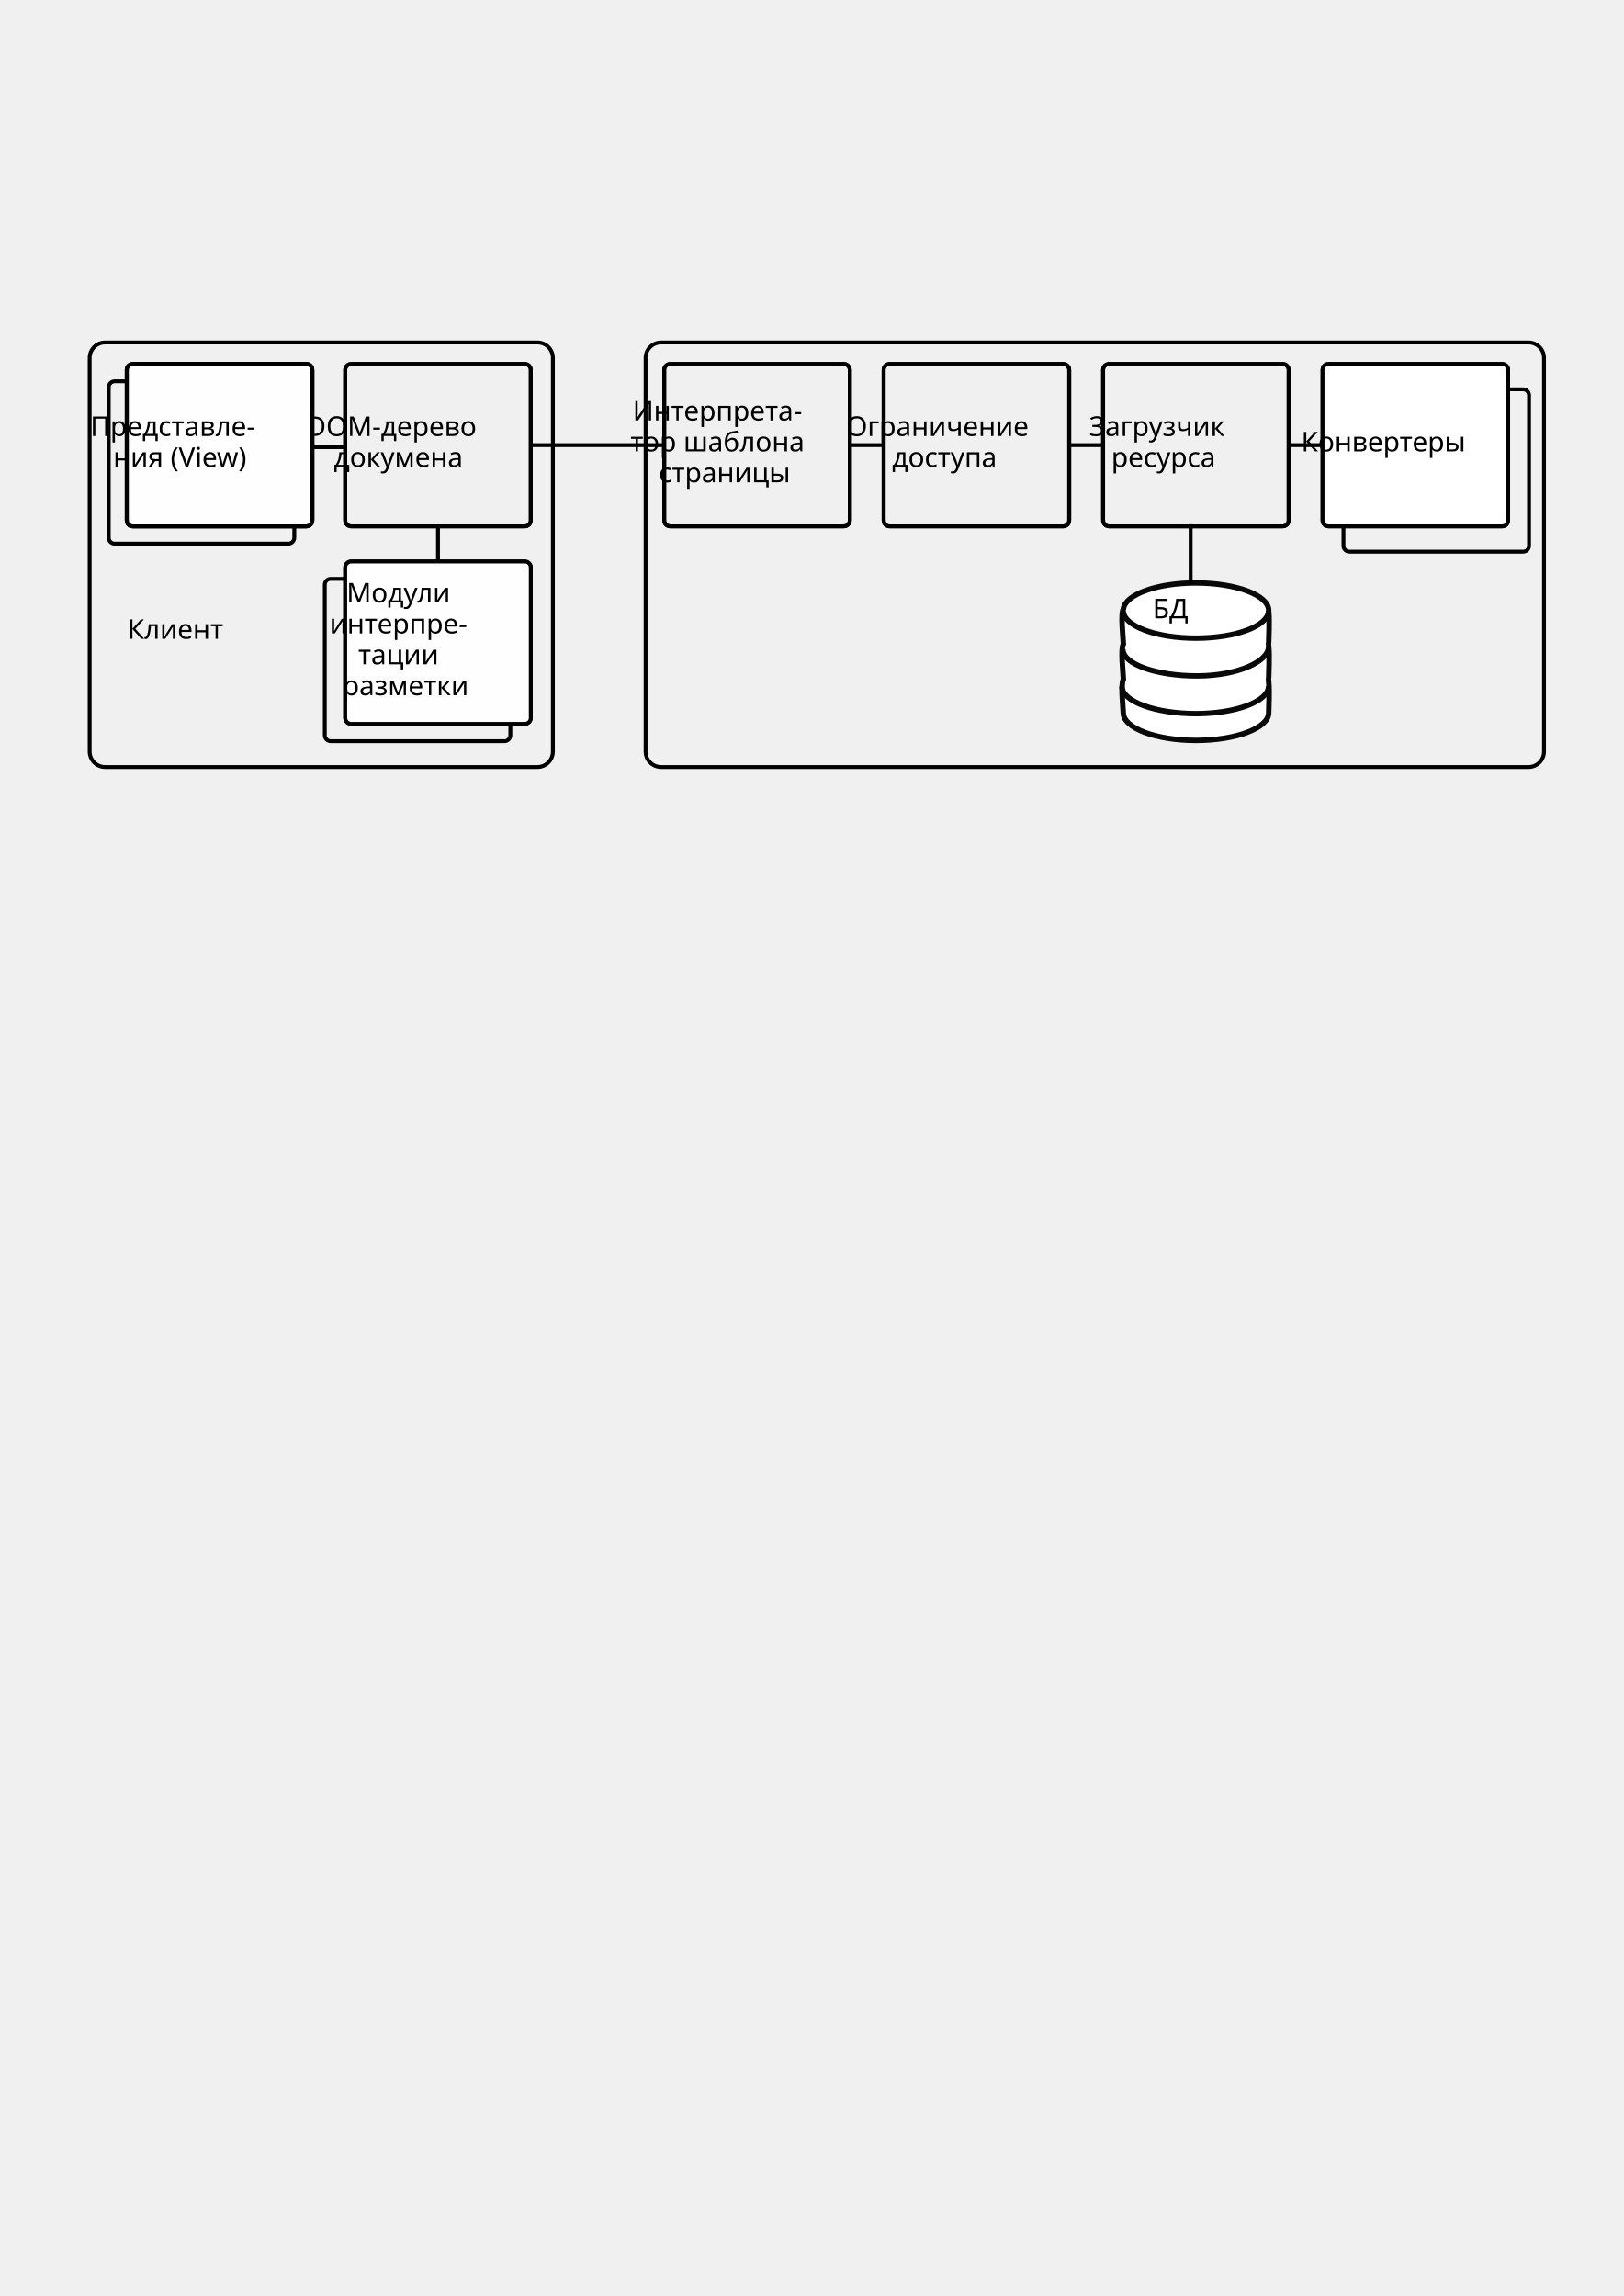
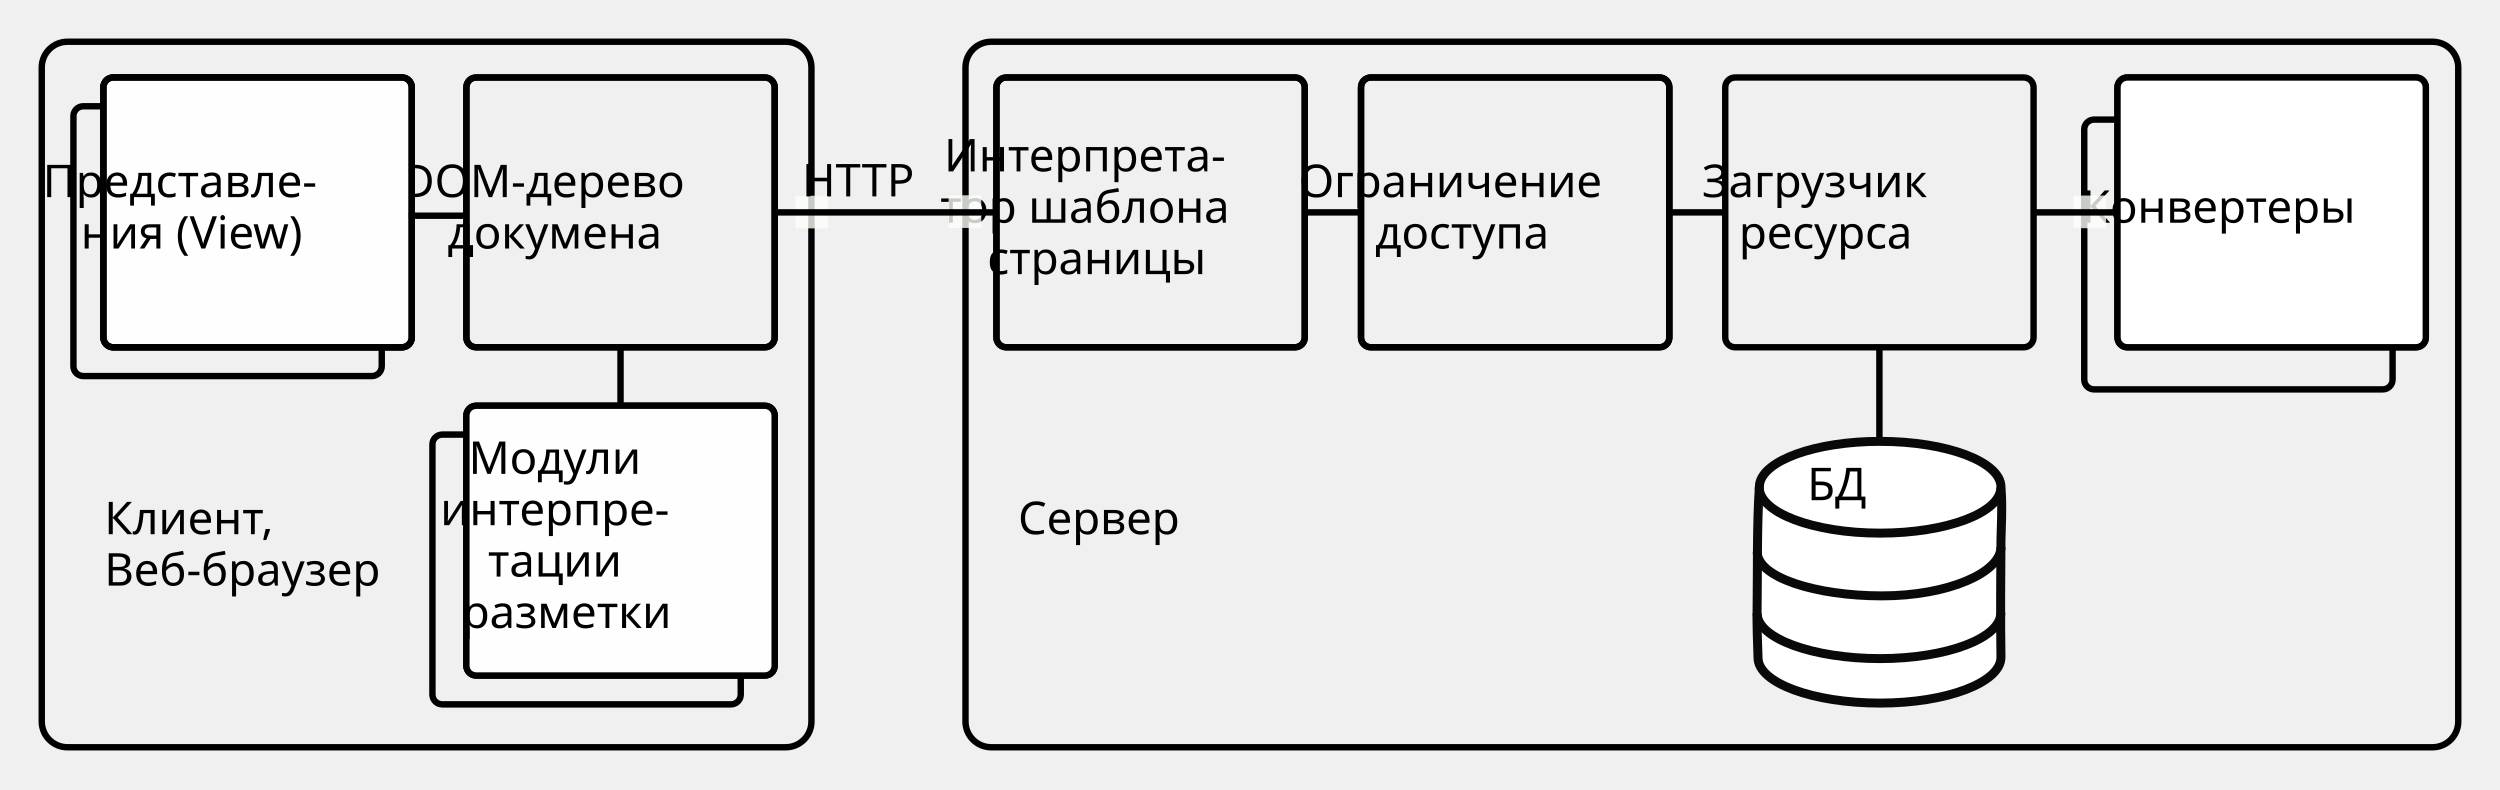
- <svg xmlns="http://www.w3.org/2000/svg" width="210mm" height="297mm" viewBox="0 0 210 297" version="1.1" id="svg8">
+ <svg xmlns="http://www.w3.org/2000/svg" width="194.596mm" height="61.415mm" viewBox="0 0 194.596 61.415" version="1.1" id="svg8">
  <defs id="defs2">
-     <marker orient="auto" refY="0.0" refX="0.0" id="marker8832" style="overflow:visible;">
-       <path id="path8830" style="fill-rule:evenodd;stroke-width:0.625;stroke-linejoin:round;stroke:#000000;stroke-opacity:1;fill:#000000;fill-opacity:1" d="M 8.719,4.034 L -2.207,0.016 L 8.719,-4.002 C 6.973,-1.63 6.983,1.616 8.719,4.034 z " transform="scale(0.6) rotate(180) translate(0,0)" />
+     <marker orient="auto" refY="0" refX="0" id="marker8832" style="overflow:visible">
+       <path id="path8830" style="fill:#000000;fill-opacity:1;fill-rule:evenodd;stroke:#000000;stroke-width:0.625;stroke-linejoin:round;stroke-opacity:1" d="M 8.719,4.034 -2.207,0.016 8.719,-4.002 c -1.745,2.372 -1.735,5.617 -6e-7,8.035 z" transform="scale(-0.6)" />
    </marker>
-     <marker orient="auto" refY="0.0" refX="0.0" id="marker8744" style="overflow:visible">
-       <path id="path8742" style="fill-rule:evenodd;stroke-width:0.625;stroke-linejoin:round;stroke:#000000;stroke-opacity:1;fill:#000000;fill-opacity:1" d="M 8.719,4.034 L -2.207,0.016 L 8.719,-4.002 C 6.973,-1.63 6.983,1.616 8.719,4.034 z " transform="scale(0.6) translate(0,0)" />
+     <marker orient="auto" refY="0" refX="0" id="marker8744" style="overflow:visible">
+       <path id="path8742" style="fill:#000000;fill-opacity:1;fill-rule:evenodd;stroke:#000000;stroke-width:0.625;stroke-linejoin:round;stroke-opacity:1" d="M 8.719,4.034 -2.207,0.016 8.719,-4.002 c -1.745,2.372 -1.735,5.617 -6e-7,8.035 z" transform="scale(0.6)" />
    </marker>
-     <marker orient="auto" refY="0.0" refX="0.0" id="Arrow1Sstart" style="overflow:visible">
-       <path id="path4680" d="M 0.0,0.0 L 5.0,-5.0 L -12.5,0.0 L 5.0,5.0 L 0.0,0.0 z " style="fill-rule:evenodd;stroke:#000000;stroke-width:1pt;stroke-opacity:1;fill:#000000;fill-opacity:1" transform="scale(0.2) translate(6,0)" />
+     <marker orient="auto" refY="0" refX="0" id="Arrow1Sstart" style="overflow:visible">
+       <path id="path4680" d="M 0,0 5,-5 -12.5,0 5,5 Z" style="fill:#000000;fill-opacity:1;fill-rule:evenodd;stroke:#000000;stroke-width:1pt;stroke-opacity:1" transform="matrix(0.2,0,0,0.2,1.2,0)" />
    </marker>
-     <marker orient="auto" refY="0.0" refX="0.0" id="Arrow1Mstart" style="overflow:visible">
-       <path id="path4674" d="M 0.0,0.0 L 5.0,-5.0 L -12.5,0.0 L 5.0,5.0 L 0.0,0.0 z " style="fill-rule:evenodd;stroke:#000000;stroke-width:1pt;stroke-opacity:1;fill:#000000;fill-opacity:1" transform="scale(0.4) translate(10,0)" />
+     <marker orient="auto" refY="0" refX="0" id="Arrow1Mstart" style="overflow:visible">
+       <path id="path4674" d="M 0,0 5,-5 -12.5,0 5,5 Z" style="fill:#000000;fill-opacity:1;fill-rule:evenodd;stroke:#000000;stroke-width:1pt;stroke-opacity:1" transform="matrix(0.4,0,0,0.4,4,0)" />
    </marker>
    <clipPath id="clipEmfPath1" clipPathUnits="userSpaceOnUse">
-       <path id="path3680" d="M 0,0 L 545.034,0 L 545.034,114.761 L 0,114.761 z" />
+       <path id="path3680" d="M 0,0 H 545.034 V 114.761 H 0 Z" />
    </clipPath>
    <pattern y="0" x="0" height="6" width="6" patternUnits="userSpaceOnUse" id="EMFhbasepattern" />
    <clipPath id="clipEmfPath1-3" clipPathUnits="userSpaceOnUse">
-       <path id="path4523" d="M 0,0 L 545.034,0 L 545.034,114.761 L 0,114.761 z" />
+       <path id="path4523" d="M 0,0 H 545.034 V 114.761 H 0 Z" />
    </clipPath>
    <pattern y="0" x="0" height="6" width="6" patternUnits="userSpaceOnUse" id="EMFhbasepattern-6" />
    <marker orient="auto" refY="0" refX="0" id="marker6632-4" style="overflow:visible">
      <path id="path6630-5" style="fill:#000000;fill-opacity:1;fill-rule:evenodd;stroke:#000000;stroke-width:0.625;stroke-linejoin:round;stroke-opacity:1" d="M 8.719,4.034 -2.207,0.016 8.719,-4.002 c -1.745,2.372 -1.735,5.617 -6e-7,8.035 z" transform="scale(0.6)" />
    </marker>
    <marker orient="auto" refY="0" refX="0" id="marker6684-1" style="overflow:visible">
      <path id="path6682-7" style="fill:#000000;fill-opacity:1;fill-rule:evenodd;stroke:#000000;stroke-width:0.625;stroke-linejoin:round;stroke-opacity:1" d="M 8.719,4.034 -2.207,0.016 8.719,-4.002 c -1.745,2.372 -1.735,5.617 -6e-7,8.035 z" transform="scale(-0.6)" />
    </marker>
    <marker orient="auto" refY="0" refX="0" id="marker6632-0" style="overflow:visible">
      <path id="path6630-2" style="fill:#000000;fill-opacity:1;fill-rule:evenodd;stroke:#000000;stroke-width:0.625;stroke-linejoin:round;stroke-opacity:1" d="M 8.719,4.034 -2.207,0.016 8.719,-4.002 c -1.745,2.372 -1.735,5.617 -6e-7,8.035 z" transform="scale(0.6)" />
    </marker>
    <marker orient="auto" refY="0" refX="0" id="marker6684-5" style="overflow:visible">
      <path id="path6682-8" style="fill:#000000;fill-opacity:1;fill-rule:evenodd;stroke:#000000;stroke-width:0.625;stroke-linejoin:round;stroke-opacity:1" d="M 8.719,4.034 -2.207,0.016 8.719,-4.002 c -1.745,2.372 -1.735,5.617 -6e-7,8.035 z" transform="scale(-0.6)" />
    </marker>
  </defs>
-   <g id="layer2">
-     <path style="opacity:1;fill:none;fill-opacity:1;stroke:#000000;stroke-width:0.5;stroke-linecap:square;stroke-linejoin:miter;stroke-miterlimit:4;stroke-dasharray:none;stroke-dashoffset:0;stroke-opacity:1" d="M 68.97,57.582 H 85.838" id="path6628" />
+   <g id="layer2" transform="translate(-8.34718,-41.05029)">
    <g id="g10137">
      <g id="g4645" transform="translate(1.322917,32.35476)">
        <rect ry="0.765" y="42.522" x="40.684" height="21" width="24" id="rect6570" style="opacity:1;fill:none;fill-opacity:1;stroke:#000000;stroke-width:0.5;stroke-linecap:square;stroke-linejoin:miter;stroke-miterlimit:4;stroke-dasharray:none;stroke-dashoffset:0;stroke-opacity:1" />
        <rect ry="0.765" y="40.278" x="43.325" height="21" width="24" id="rect4635" style="opacity:1;fill:none;fill-opacity:1;stroke:#000000;stroke-width:0.5;stroke-linecap:square;stroke-linejoin:miter;stroke-miterlimit:4;stroke-dasharray:none;stroke-dashoffset:0;stroke-opacity:1" />
        <rect style="opacity:1;fill:#fefefe;fill-opacity:1;stroke:#000000;stroke-width:0.5;stroke-linecap:square;stroke-linejoin:miter;stroke-miterlimit:4;stroke-dasharray:none;stroke-dashoffset:0;stroke-opacity:1" id="rect4643" width="24" height="21" x="43.325" y="40.278" ry="0.765" />
        <text id="text4641" y="45.579" x="55.254" style="font-style:normal;font-variant:normal;font-weight:normal;font-stretch:normal;font-size:3.528px;line-height:4px;font-family:Calibri;-inkscape-font-specification:'Calibri, Normal';font-variant-ligatures:normal;font-variant-caps:normal;font-variant-numeric:normal;font-feature-settings:normal;text-align:center;letter-spacing:0px;word-spacing:0px;writing-mode:lr-tb;text-anchor:middle;fill:#000000;fill-opacity:1;stroke:none;stroke-width:0.265px;stroke-linecap:butt;stroke-linejoin:miter;stroke-opacity:1" xml:space="preserve">
          <tspan id="tspan4639" y="45.579" x="55.254" style="stroke-width:0.265px">Модули</tspan>
          <tspan id="tspan6548" y="49.579" x="55.254" style="stroke-width:0.265px">интерпре-</tspan>
          <tspan id="tspan6562" y="53.579" x="55.254" style="stroke-width:0.265px">тации</tspan>
          <tspan id="tspan6568" y="57.579" x="55.254" style="stroke-width:0.265px">разметки</tspan>
        </text>
      </g>
      <path id="path4666" d="m 56.648,68.238 v 4.321" style="opacity:1;fill:none;fill-opacity:1;stroke:#000000;stroke-width:0.5;stroke-linecap:square;stroke-linejoin:miter;stroke-miterlimit:4;stroke-dasharray:none;stroke-dashoffset:0;stroke-opacity:1" />
      <g id="g7576">
        <g id="g4631" transform="translate(1.322917,6.803571)">
          <rect ry="0.765" y="40.278" x="43.325" height="21" width="24" id="rect4559" style="opacity:1;fill:none;fill-opacity:1;stroke:#000000;stroke-width:0.5;stroke-linecap:square;stroke-linejoin:miter;stroke-miterlimit:4;stroke-dasharray:none;stroke-dashoffset:0;stroke-opacity:1" />
          <text id="text4572" y="49.595" x="55.254" style="font-style:normal;font-variant:normal;font-weight:normal;font-stretch:normal;font-size:3.528px;line-height:4px;font-family:Calibri;-inkscape-font-specification:'Calibri, Normal';font-variant-ligatures:normal;font-variant-caps:normal;font-variant-numeric:normal;font-feature-settings:normal;text-align:center;letter-spacing:0px;word-spacing:0px;writing-mode:lr-tb;text-anchor:middle;fill:#000000;fill-opacity:1;stroke:none;stroke-width:0.265px;stroke-linecap:butt;stroke-linejoin:miter;stroke-opacity:1" xml:space="preserve">
            <tspan y="49.595" x="55.254" id="tspan4594" style="stroke-width:0.265px">DOM-дерево</tspan>
            <tspan id="tspan4598" y="53.595" x="55.254" style="stroke-width:0.265px">докумена</tspan>
          </text>
          <rect style="opacity:1;fill:none;fill-opacity:1;stroke:#000000;stroke-width:0.5;stroke-linecap:square;stroke-linejoin:miter;stroke-miterlimit:4;stroke-dasharray:none;stroke-dashoffset:0;stroke-opacity:1" id="rect4633" width="24" height="21" x="43.325" y="40.278" ry="0.765" />
        </g>
        <g transform="translate(-26.9283,6.803571)" id="g6582">
          <rect ry="0.765" y="42.518" x="40.991" height="21" width="24" id="rect6598" style="opacity:1;fill:none;fill-opacity:1;stroke:#000000;stroke-width:0.5;stroke-linecap:square;stroke-linejoin:miter;stroke-miterlimit:4;stroke-dasharray:none;stroke-dashoffset:0;stroke-opacity:1" />
          <rect style="opacity:1;fill:none;fill-opacity:1;stroke:#000000;stroke-width:0.5;stroke-linecap:square;stroke-linejoin:miter;stroke-miterlimit:4;stroke-dasharray:none;stroke-dashoffset:0;stroke-opacity:1" id="rect6572" width="24" height="21" x="43.325" y="40.278" ry="0.765" />
          <rect style="opacity:1;fill:#fefefe;fill-opacity:1;stroke:#000000;stroke-width:0.5;stroke-linecap:square;stroke-linejoin:miter;stroke-miterlimit:4;stroke-dasharray:none;stroke-dashoffset:0;stroke-opacity:1" id="rect6584" width="24" height="21" x="43.325" y="40.278" ry="0.765" />
          <text xml:space="preserve" style="font-style:normal;font-variant:normal;font-weight:normal;font-stretch:normal;font-size:3.528px;line-height:4px;font-family:Calibri;-inkscape-font-specification:'Calibri, Normal';font-variant-ligatures:normal;font-variant-caps:normal;font-variant-numeric:normal;font-feature-settings:normal;text-align:center;letter-spacing:0px;word-spacing:0px;writing-mode:lr-tb;text-anchor:middle;fill:#000000;fill-opacity:1;stroke:none;stroke-width:0.265px;stroke-linecap:butt;stroke-linejoin:miter;stroke-opacity:1" x="55.237" y="49.595" id="text6578">
            <tspan style="stroke-width:0.265px" x="55.237" y="49.595" id="tspan6576">Представле-</tspan>
            <tspan style="stroke-width:0.265px" x="55.237" y="53.595" id="tspan6602">ния (View)</tspan>
          </text>
          <rect ry="0.765" y="40.278" x="43.325" height="21" width="24" id="rect6580" style="opacity:1;fill:none;fill-opacity:1;stroke:#000000;stroke-width:0.5;stroke-linecap:square;stroke-linejoin:miter;stroke-miterlimit:4;stroke-dasharray:none;stroke-dashoffset:0;stroke-opacity:1" />
        </g>
        <path style="opacity:1;fill:none;fill-opacity:1;stroke:#000000;stroke-width:0.5;stroke-linecap:square;stroke-linejoin:miter;stroke-miterlimit:4;stroke-dasharray:none;stroke-dashoffset:0;stroke-opacity:1" d="m 40.42,57.841 h 4.014" id="path6628-5" />
      </g>
    </g>
    <g id="g10109">
+       <path id="path4666-7" d="m 154.637,68.139 v 7.142" style="opacity:1;fill:none;fill-opacity:1;stroke:#000000;stroke-width:0.5;stroke-linecap:square;stroke-linejoin:miter;stroke-miterlimit:4;stroke-dasharray:none;stroke-dashoffset:0;stroke-opacity:1" />
      <g id="g5698" transform="translate(42.58306,6.803571)">
        <rect ry="0.765" y="40.278" x="43.325" height="21" width="24" id="rect5688" style="opacity:1;fill:none;fill-opacity:1;stroke:#000000;stroke-width:0.5;stroke-linecap:square;stroke-linejoin:miter;stroke-miterlimit:4;stroke-dasharray:none;stroke-dashoffset:0;stroke-opacity:1" />
        <text id="text5694" y="47.584" x="55.254" style="font-style:normal;font-variant:normal;font-weight:normal;font-stretch:normal;font-size:3.528px;line-height:4px;font-family:Calibri;-inkscape-font-specification:'Calibri, Normal';font-variant-ligatures:normal;font-variant-caps:normal;font-variant-numeric:normal;font-feature-settings:normal;text-align:center;letter-spacing:0px;word-spacing:0px;writing-mode:lr-tb;text-anchor:middle;fill:#000000;fill-opacity:1;stroke:none;stroke-width:0.265px;stroke-linecap:butt;stroke-linejoin:miter;stroke-opacity:1" xml:space="preserve">
          <tspan id="tspan5692" y="47.584" x="55.254" style="stroke-width:0.265px">Интерпрета-</tspan>
          <tspan id="tspan6552" y="51.584" x="55.254" style="stroke-width:0.265px">тор шаблона</tspan>
          <tspan id="tspan6554" y="55.584" x="55.254" style="stroke-width:0.265px">страницы</tspan>
        </text>
        <rect style="opacity:1;fill:none;fill-opacity:1;stroke:#000000;stroke-width:0.5;stroke-linecap:square;stroke-linejoin:miter;stroke-miterlimit:4;stroke-dasharray:none;stroke-dashoffset:0;stroke-opacity:1" id="rect5696" width="24" height="21" x="43.325" y="40.278" ry="0.765" />
      </g>
      <g transform="translate(70.96107,6.803571)" id="g8038">
        <rect style="opacity:1;fill:none;fill-opacity:1;stroke:#000000;stroke-width:0.5;stroke-linecap:square;stroke-linejoin:miter;stroke-miterlimit:4;stroke-dasharray:none;stroke-dashoffset:0;stroke-opacity:1" id="rect8026" width="24" height="21" x="43.325" y="40.278" ry="0.765" />
        <text xml:space="preserve" style="font-style:normal;font-variant:normal;font-weight:normal;font-stretch:normal;font-size:3.528px;line-height:4px;font-family:Calibri;-inkscape-font-specification:'Calibri, Normal';font-variant-ligatures:normal;font-variant-caps:normal;font-variant-numeric:normal;font-feature-settings:normal;text-align:center;letter-spacing:0px;word-spacing:0px;writing-mode:lr-tb;text-anchor:middle;fill:#000000;fill-opacity:1;stroke:none;stroke-width:0.265px;stroke-linecap:butt;stroke-linejoin:miter;stroke-opacity:1" x="55.325" y="49.595" id="text8034">
          <tspan id="tspan8045" style="stroke-width:0.265px" x="55.325" y="49.595">Ограничение</tspan>
          <tspan id="tspan8049" style="stroke-width:0.265px" x="55.325" y="53.595">доступа</tspan>
        </text>
        <rect ry="0.765" y="40.278" x="43.325" height="21" width="24" id="rect8036" style="opacity:1;fill:none;fill-opacity:1;stroke:#000000;stroke-width:0.5;stroke-linecap:square;stroke-linejoin:miter;stroke-miterlimit:4;stroke-dasharray:none;stroke-dashoffset:0;stroke-opacity:1" />
      </g>
-       <g id="g8061" transform="translate(99.3443,6.803571)">
+       <g transform="translate(127.1984,6.803571)" id="g8077">
+         <rect style="opacity:1;fill:none;fill-opacity:1;stroke:#000000;stroke-width:0.5;stroke-linecap:square;stroke-linejoin:miter;stroke-miterlimit:4;stroke-dasharray:none;stroke-dashoffset:0;stroke-opacity:1" id="rect8081" width="24" height="21" x="43.383" y="43.556" ry="0.765" />
+         <rect style="opacity:1;fill:none;fill-opacity:1;stroke:#000000;stroke-width:0.5;stroke-linecap:square;stroke-linejoin:miter;stroke-miterlimit:4;stroke-dasharray:none;stroke-dashoffset:0;stroke-opacity:1" id="rect8067" width="24" height="21" x="45.971" y="40.278" ry="0.765" />
+         <rect ry="0.765" y="40.278" x="45.971" height="21" width="24" id="rect8075" style="opacity:1;fill:#ffffff;fill-opacity:1;stroke:#000000;stroke-width:0.5;stroke-linecap:square;stroke-linejoin:miter;stroke-miterlimit:4;stroke-dasharray:none;stroke-dashoffset:0;stroke-opacity:1" />
+         <text xml:space="preserve" style="font-style:normal;font-variant:normal;font-weight:normal;font-stretch:normal;font-size:3.528px;line-height:4px;font-family:Calibri;-inkscape-font-specification:'Calibri, Normal';font-variant-ligatures:normal;font-variant-caps:normal;font-variant-numeric:normal;font-feature-settings:normal;text-align:center;letter-spacing:0px;word-spacing:0px;writing-mode:lr-tb;text-anchor:middle;fill:#000000;fill-opacity:1;stroke:none;stroke-width:0.265px;stroke-linecap:butt;stroke-linejoin:miter;stroke-opacity:1" x="57.971" y="51.584" id="text8073">
+           <tspan style="stroke-width:0.265px" x="57.971" y="51.584" id="tspan8071">Конвертеры</tspan>
+         </text>
+       </g>
+       <g transform="matrix(0.4896672,0,0,0.4883432,-499.2142,180.0563)" id="g8541-5" style="stroke:#080908;stroke-width:1.431;stroke-miterlimit:4;stroke-dasharray:none;stroke-opacity:1">
+         <path transform="translate(0,-435.83)" d="m 1335.4,221.53 c -10.224,0 -18.569,3.019 -19.156,6.844 -0.452,6.346 -0.3,14.289 -0.38,18.721 -0.08,4.432 0.072,5.953 0.138,8.926 0,4.026 8.793,7.228 19.399,7.228 10.606,0 19.219,-3.287 19.219,-7.312 -0.092,-5.812 -0.047,-13.739 0,-18.625 0,-0.669 0.264,-5.943 0,-8.25 0.01,-0.087 0,-0.163 0,-0.25 0,-4.026 -8.613,-7.281 -19.219,-7.281 z" style="color:#000000;fill:#ffffff;fill-rule:evenodd;stroke:#080908;stroke-width:1.431;stroke-miterlimit:4;stroke-dasharray:none;stroke-opacity:1" id="path8533-0" />
+         <path d="m 1354.6,-206.96 c 0,4.026 -8.598,7.289 -19.203,7.289 -10.606,0 -19.203,-3.264 -19.203,-7.289" style="color:#000000;fill:none;stroke:#080908;stroke-width:1.431;stroke-miterlimit:4;stroke-dasharray:none;stroke-opacity:1" id="path8535-6" />
+         <path d="m 1354.62,-197.456 c 0,4.026 -8.318,7.786 -18.923,7.786 -10.606,0 -19.819,-2.976 -19.819,-7.002" style="color:#000000;fill:none;stroke:#080908;stroke-width:1.431;stroke-miterlimit:4;stroke-dasharray:none;stroke-opacity:1" id="path8537-0" />
+         <path d="m 1354.6,-186.96 c 0,4.026 -8.598,7.289 -19.203,7.289 -10.606,0 -19.54,-3.196 -19.54,-7.222" style="color:#000000;fill:none;stroke:#080908;stroke-width:1.431;stroke-miterlimit:4;stroke-dasharray:none;stroke-opacity:1" id="path8539-8" />
+       </g>
+       <text xml:space="preserve" style="font-style:normal;font-variant:normal;font-weight:normal;font-stretch:normal;font-size:3.528px;line-height:4px;font-family:Calibri;-inkscape-font-specification:'Calibri, Normal';font-variant-ligatures:normal;font-variant-caps:normal;font-variant-numeric:normal;font-feature-settings:normal;text-align:center;letter-spacing:0px;word-spacing:0px;writing-mode:lr-tb;text-anchor:middle;fill:#000000;fill-opacity:1;stroke:none;stroke-width:0.265px;stroke-linecap:butt;stroke-linejoin:miter;stroke-opacity:1" x="154.528" y="79.981" id="text9580">
+         <tspan id="tspan9605" style="stroke-width:0.265px" x="154.528" y="79.981">БД</tspan>
+       </text>
+       <path style="opacity:1;fill:none;fill-opacity:1;stroke:#000000;stroke-width:0.5;stroke-linecap:square;stroke-linejoin:miter;stroke-miterlimit:4;stroke-dasharray:none;stroke-dashoffset:0;stroke-opacity:1" d="m 110.163,57.582 h 4.014" id="path6628-5-3" />
+       <path id="path9633" d="m 138.303,57.582 h 4.014" style="opacity:1;fill:none;fill-opacity:1;stroke:#000000;stroke-width:0.5;stroke-linecap:square;stroke-linejoin:miter;stroke-miterlimit:4;stroke-dasharray:none;stroke-dashoffset:0;stroke-opacity:1" />
+       <rect style="opacity:0.97;fill:#fcfff9;fill-opacity:0.819;fill-rule:nonzero;stroke:none;stroke-width:2;stroke-linecap:round;stroke-linejoin:round;stroke-miterlimit:4;stroke-dasharray:none;stroke-dashoffset:0;stroke-opacity:1" id="rect3818" width="2.542" height="2.542" x="169.739" y="56.271" />
+       <path style="opacity:1;fill:none;fill-opacity:1;stroke:#000000;stroke-width:0.5;stroke-linecap:square;stroke-linejoin:miter;stroke-miterlimit:4;stroke-dasharray:none;stroke-dashoffset:0;stroke-opacity:1" d="m 166.872,57.582 h 6.111" id="path9635" />
+       <g id="g8061" transform="translate(99.31247,6.803571)">
        <rect ry="0.765" y="40.278" x="43.325" height="21" width="24" id="rect8051" style="opacity:1;fill:none;fill-opacity:1;stroke:#000000;stroke-width:0.5;stroke-linecap:square;stroke-linejoin:miter;stroke-miterlimit:4;stroke-dasharray:none;stroke-dashoffset:0;stroke-opacity:1" />
        <text id="text8057" y="49.595" x="55.325" style="font-style:normal;font-variant:normal;font-weight:normal;font-stretch:normal;font-size:3.528px;line-height:4px;font-family:Calibri;-inkscape-font-specification:'Calibri, Normal';font-variant-ligatures:normal;font-variant-caps:normal;font-variant-numeric:normal;font-feature-settings:normal;text-align:center;letter-spacing:0px;word-spacing:0px;writing-mode:lr-tb;text-anchor:middle;fill:#000000;fill-opacity:1;stroke:none;stroke-width:0.265px;stroke-linecap:butt;stroke-linejoin:miter;stroke-opacity:1" xml:space="preserve">
          <tspan id="tspan8065" y="49.595" x="55.325" style="stroke-width:0.265px">Загрузчик</tspan>
          <tspan id="tspan9550" y="53.595" x="55.724" style="stroke-width:0.265px">ресурса </tspan>
        </text>
-         <rect style="opacity:1;fill:none;fill-opacity:1;stroke:#000000;stroke-width:0.5;stroke-linecap:square;stroke-linejoin:miter;stroke-miterlimit:4;stroke-dasharray:none;stroke-dashoffset:0;stroke-opacity:1" id="rect8059" width="24" height="21" x="43.325" y="40.278" ry="0.765" />
      </g>
-       <g transform="translate(127.7275,6.803571)" id="g8077">
-         <rect style="opacity:1;fill:none;fill-opacity:1;stroke:#000000;stroke-width:0.5;stroke-linecap:square;stroke-linejoin:miter;stroke-miterlimit:4;stroke-dasharray:none;stroke-dashoffset:0;stroke-opacity:1" id="rect8081" width="24" height="21" x="46.029" y="43.556" ry="0.765" />
-         <rect style="opacity:1;fill:none;fill-opacity:1;stroke:#000000;stroke-width:0.5;stroke-linecap:square;stroke-linejoin:miter;stroke-miterlimit:4;stroke-dasharray:none;stroke-dashoffset:0;stroke-opacity:1" id="rect8067" width="24" height="21" x="43.325" y="40.278" ry="0.765" />
-         <rect ry="0.765" y="40.278" x="43.325" height="21" width="24" id="rect8075" style="opacity:1;fill:#ffffff;fill-opacity:1;stroke:#000000;stroke-width:0.5;stroke-linecap:square;stroke-linejoin:miter;stroke-miterlimit:4;stroke-dasharray:none;stroke-dashoffset:0;stroke-opacity:1" />
-         <text xml:space="preserve" style="font-style:normal;font-variant:normal;font-weight:normal;font-stretch:normal;font-size:3.528px;line-height:4px;font-family:Calibri;-inkscape-font-specification:'Calibri, Normal';font-variant-ligatures:normal;font-variant-caps:normal;font-variant-numeric:normal;font-feature-settings:normal;text-align:center;letter-spacing:0px;word-spacing:0px;writing-mode:lr-tb;text-anchor:middle;fill:#000000;fill-opacity:1;stroke:none;stroke-width:0.265px;stroke-linecap:butt;stroke-linejoin:miter;stroke-opacity:1" x="55.325" y="51.584" id="text8073">
-           <tspan style="stroke-width:0.265px" x="55.325" y="51.584" id="tspan8071">Конвертеры</tspan>
-         </text>
-       </g>
-       <g transform="matrix(0.4896672,0,0,0.4883432,-499.2291,180.0563)" id="g8541-5" style="stroke:#080908;stroke-width:1.431;stroke-miterlimit:4;stroke-dasharray:none;stroke-opacity:1">
-         <path transform="translate(0,-435.83)" d="m 1335.4,221.53 c -10.224,0 -18.569,3.019 -19.156,6.844 -0.787,1.396 -0.031,7.966 -0.031,8.938 0,0.115 0.017,0.23 0.031,0.344 v 0.031 c -0.787,1.396 -0.031,7.966 -0.031,8.938 0,0.115 0.017,0.23 0.031,0.344 v 0.062 c -0.787,1.396 -0.031,7.934 -0.031,8.906 0,4.026 8.582,7.312 19.188,7.312 10.606,0 19.219,-3.287 19.219,-7.312 0,-0.669 0.264,-5.943 0,-8.25 0.01,-0.087 0,-0.163 0,-0.25 0,-0.137 -0.043,-0.271 -0.062,-0.406 0.02,-0.135 0.062,-0.269 0.062,-0.406 0,-0.669 0.264,-5.943 0,-8.25 0.01,-0.087 0,-0.163 0,-0.25 0,-0.137 -0.043,-0.271 -0.062,-0.406 0.02,-0.135 0.062,-0.269 0.062,-0.406 0,-0.669 0.264,-5.943 0,-8.25 0.01,-0.087 0,-0.163 0,-0.25 0,-4.026 -8.613,-7.281 -19.219,-7.281 z" style="color:#000000;fill:#ffffff;fill-rule:evenodd;stroke:#080908;stroke-width:1.431;stroke-miterlimit:4;stroke-dasharray:none;stroke-opacity:1" id="path8533-0" />
-         <path d="m 1354.6,-206.96 c 0,4.026 -8.598,7.289 -19.203,7.289 -10.606,0 -19.203,-3.264 -19.203,-7.289" style="color:#000000;fill:none;stroke:#080908;stroke-width:1.431;stroke-miterlimit:4;stroke-dasharray:none;stroke-opacity:1" id="path8535-6" />
-         <path d="m 1354.62,-197.456 c 0,4.026 -8.318,7.786 -18.923,7.786 -10.606,0 -19.607,-3.061 -19.607,-7.087" style="color:#000000;fill:none;stroke:#080908;stroke-width:1.431;stroke-miterlimit:4;stroke-dasharray:none;stroke-opacity:1" id="path8537-0" />
-         <path d="m 1354.6,-186.96 c 0,4.026 -8.598,7.289 -19.203,7.289 -10.606,0 -19.54,-3.196 -19.54,-7.222" style="color:#000000;fill:none;stroke:#080908;stroke-width:1.431;stroke-miterlimit:4;stroke-dasharray:none;stroke-opacity:1" id="path8539-8" />
-       </g>
-       <text xml:space="preserve" style="font-style:normal;font-variant:normal;font-weight:normal;font-stretch:normal;font-size:3.528px;line-height:4px;font-family:Calibri;-inkscape-font-specification:'Calibri, Normal';font-variant-ligatures:normal;font-variant-caps:normal;font-variant-numeric:normal;font-feature-settings:normal;text-align:center;letter-spacing:0px;word-spacing:0px;writing-mode:lr-tb;text-anchor:middle;fill:#000000;fill-opacity:1;stroke:none;stroke-width:0.265px;stroke-linecap:butt;stroke-linejoin:miter;stroke-opacity:1" x="154.587" y="79.981" id="text9580">
-         <tspan id="tspan9605" style="stroke-width:0.265px" x="154.587" y="79.981">БД</tspan>
-       </text>
-       <path style="opacity:1;fill:none;fill-opacity:1;stroke:#000000;stroke-width:0.5;stroke-linecap:square;stroke-linejoin:miter;stroke-miterlimit:4;stroke-dasharray:none;stroke-dashoffset:0;stroke-opacity:1" d="m 110.163,57.582 h 4.014" id="path6628-5-3" />
-       <path id="path9633" d="m 138.303,57.582 h 4.014" style="opacity:1;fill:none;fill-opacity:1;stroke:#000000;stroke-width:0.5;stroke-linecap:square;stroke-linejoin:miter;stroke-miterlimit:4;stroke-dasharray:none;stroke-dashoffset:0;stroke-opacity:1" />
-       <path style="opacity:1;fill:none;fill-opacity:1;stroke:#000000;stroke-width:0.5;stroke-linecap:square;stroke-linejoin:miter;stroke-miterlimit:4;stroke-dasharray:none;stroke-dashoffset:0;stroke-opacity:1" d="m 166.811,57.582 h 4.014" id="path9635" />
-       <path id="path4666-7" d="m 153.991,68.076 v 7.204" style="opacity:1;fill:none;fill-opacity:1;stroke:#000000;stroke-width:0.5;stroke-linecap:square;stroke-linejoin:miter;stroke-miterlimit:4;stroke-dasharray:none;stroke-dashoffset:0;stroke-opacity:1" />
    </g>
    <rect style="opacity:1;fill:none;fill-opacity:1;stroke:#000000;stroke-width:0.5;stroke-linecap:square;stroke-linejoin:miter;stroke-miterlimit:4;stroke-dasharray:none;stroke-dashoffset:0;stroke-opacity:1" id="rect4633-8" width="59.911" height="54.915" x="11.597" y="44.3" ry="2" />
+     <rect y="56.288" x="70.263" height="2.542" width="2.542" id="rect4673-6" style="opacity:0.97;fill:#fcfff9;fill-opacity:0.819;fill-rule:nonzero;stroke:none;stroke-width:2;stroke-linecap:round;stroke-linejoin:round;stroke-miterlimit:4;stroke-dasharray:none;stroke-dashoffset:0;stroke-opacity:1" />
    <rect ry="2" y="44.3" x="83.5" height="54.915" width="116.193" id="rect10286" style="opacity:1;fill:none;fill-opacity:1;stroke:#000000;stroke-width:0.5;stroke-linecap:square;stroke-linejoin:miter;stroke-miterlimit:4;stroke-dasharray:none;stroke-dashoffset:0;stroke-opacity:1" />
+     <rect y="56.252" x="82.185" height="2.542" width="2.542" id="rect4673" style="opacity:0.97;fill:#fcfff9;fill-opacity:0.819;fill-rule:nonzero;stroke:none;stroke-width:2;stroke-linecap:round;stroke-linejoin:round;stroke-miterlimit:4;stroke-dasharray:none;stroke-dashoffset:0;stroke-opacity:1" />
    <text id="text4572-2" y="82.635" x="16.469" style="font-style:normal;font-variant:normal;font-weight:normal;font-stretch:normal;font-size:3.528px;line-height:4px;font-family:Calibri;-inkscape-font-specification:'Calibri, Normal';font-variant-ligatures:normal;font-variant-caps:normal;font-variant-numeric:normal;font-feature-settings:normal;text-align:start;letter-spacing:0px;word-spacing:0px;writing-mode:lr-tb;text-anchor:start;fill:#000000;fill-opacity:1;stroke:none;stroke-width:0.265px;stroke-linecap:butt;stroke-linejoin:miter;stroke-opacity:1" xml:space="preserve">
-       <tspan id="tspan4598-0" y="82.635" x="16.469" style="font-style:normal;font-variant:normal;font-weight:normal;font-stretch:normal;font-size:3.528px;font-family:Calibri;-inkscape-font-specification:'Calibri, Normal';font-variant-ligatures:normal;font-variant-caps:normal;font-variant-numeric:normal;font-feature-settings:normal;text-align:start;writing-mode:lr-tb;text-anchor:start;stroke-width:0.265px">Клиент </tspan>
+       <tspan y="82.635" x="16.469" style="font-style:normal;font-variant:normal;font-weight:normal;font-stretch:normal;font-size:3.528px;font-family:Calibri;-inkscape-font-specification:'Calibri, Normal';font-variant-ligatures:normal;font-variant-caps:normal;font-variant-numeric:normal;font-feature-settings:normal;text-align:start;writing-mode:lr-tb;text-anchor:start;stroke-width:0.265px" id="tspan3782">Клиент,</tspan>
+       <tspan y="86.635" x="16.469" style="font-style:normal;font-variant:normal;font-weight:normal;font-stretch:normal;font-size:3.528px;font-family:Calibri;-inkscape-font-specification:'Calibri, Normal';font-variant-ligatures:normal;font-variant-caps:normal;font-variant-numeric:normal;font-feature-settings:normal;text-align:start;writing-mode:lr-tb;text-anchor:start;stroke-width:0.265px" id="tspan3786">Веб-браузер</tspan>
    </text>
+     <text xml:space="preserve" style="font-style:normal;font-variant:normal;font-weight:normal;font-stretch:normal;font-size:3.528px;line-height:4px;font-family:Calibri;-inkscape-font-specification:'Calibri, Normal';font-variant-ligatures:normal;font-variant-caps:normal;font-variant-numeric:normal;font-feature-settings:normal;text-align:start;letter-spacing:0px;word-spacing:0px;writing-mode:lr-tb;text-anchor:start;fill:#000000;fill-opacity:1;stroke:none;stroke-width:0.265px;stroke-linecap:butt;stroke-linejoin:miter;stroke-opacity:1" x="87.59" y="82.635" id="text3792">
+       <tspan id="tspan3788" style="font-style:normal;font-variant:normal;font-weight:normal;font-stretch:normal;font-size:3.528px;font-family:Calibri;-inkscape-font-specification:'Calibri, Normal';font-variant-ligatures:normal;font-variant-caps:normal;font-variant-numeric:normal;font-feature-settings:normal;text-align:start;writing-mode:lr-tb;text-anchor:start;stroke-width:0.265px" x="87.59" y="82.635">Сервер</tspan>
+       <tspan id="tspan3790" style="font-style:normal;font-variant:normal;font-weight:normal;font-stretch:normal;font-size:3.528px;font-family:Calibri;-inkscape-font-specification:'Calibri, Normal';font-variant-ligatures:normal;font-variant-caps:normal;font-variant-numeric:normal;font-feature-settings:normal;text-align:start;writing-mode:lr-tb;text-anchor:start;stroke-width:0.265px" x="87.59" y="86.635" />
+     </text>
+     <text id="text3814" y="56.338" x="77.438" style="font-style:normal;font-variant:normal;font-weight:normal;font-stretch:normal;font-size:3.528px;line-height:4px;font-family:Calibri;-inkscape-font-specification:'Calibri, Normal';font-variant-ligatures:normal;font-variant-caps:normal;font-variant-numeric:normal;font-feature-settings:normal;text-align:start;letter-spacing:0px;word-spacing:0px;writing-mode:lr-tb;text-anchor:start;fill:#000000;fill-opacity:1;stroke:none;stroke-width:0.265px;stroke-linecap:butt;stroke-linejoin:miter;stroke-opacity:1" xml:space="preserve">
+       <tspan y="56.338" x="77.438" style="font-style:normal;font-variant:normal;font-weight:normal;font-stretch:normal;font-size:3.528px;font-family:Calibri;-inkscape-font-specification:'Calibri, Normal';font-variant-ligatures:normal;font-variant-caps:normal;font-variant-numeric:normal;font-feature-settings:normal;text-align:center;writing-mode:lr-tb;text-anchor:middle;stroke-width:0.265px" id="tspan3812">HTTP</tspan>
+     </text>
+     <path style="opacity:1;fill:none;fill-opacity:1;stroke:#000000;stroke-width:0.5;stroke-linecap:square;stroke-linejoin:miter;stroke-miterlimit:4;stroke-dasharray:none;stroke-dashoffset:0;stroke-opacity:1" d="M 68.97,57.582 H 85.838" id="path6628" />
  </g>
</svg>
